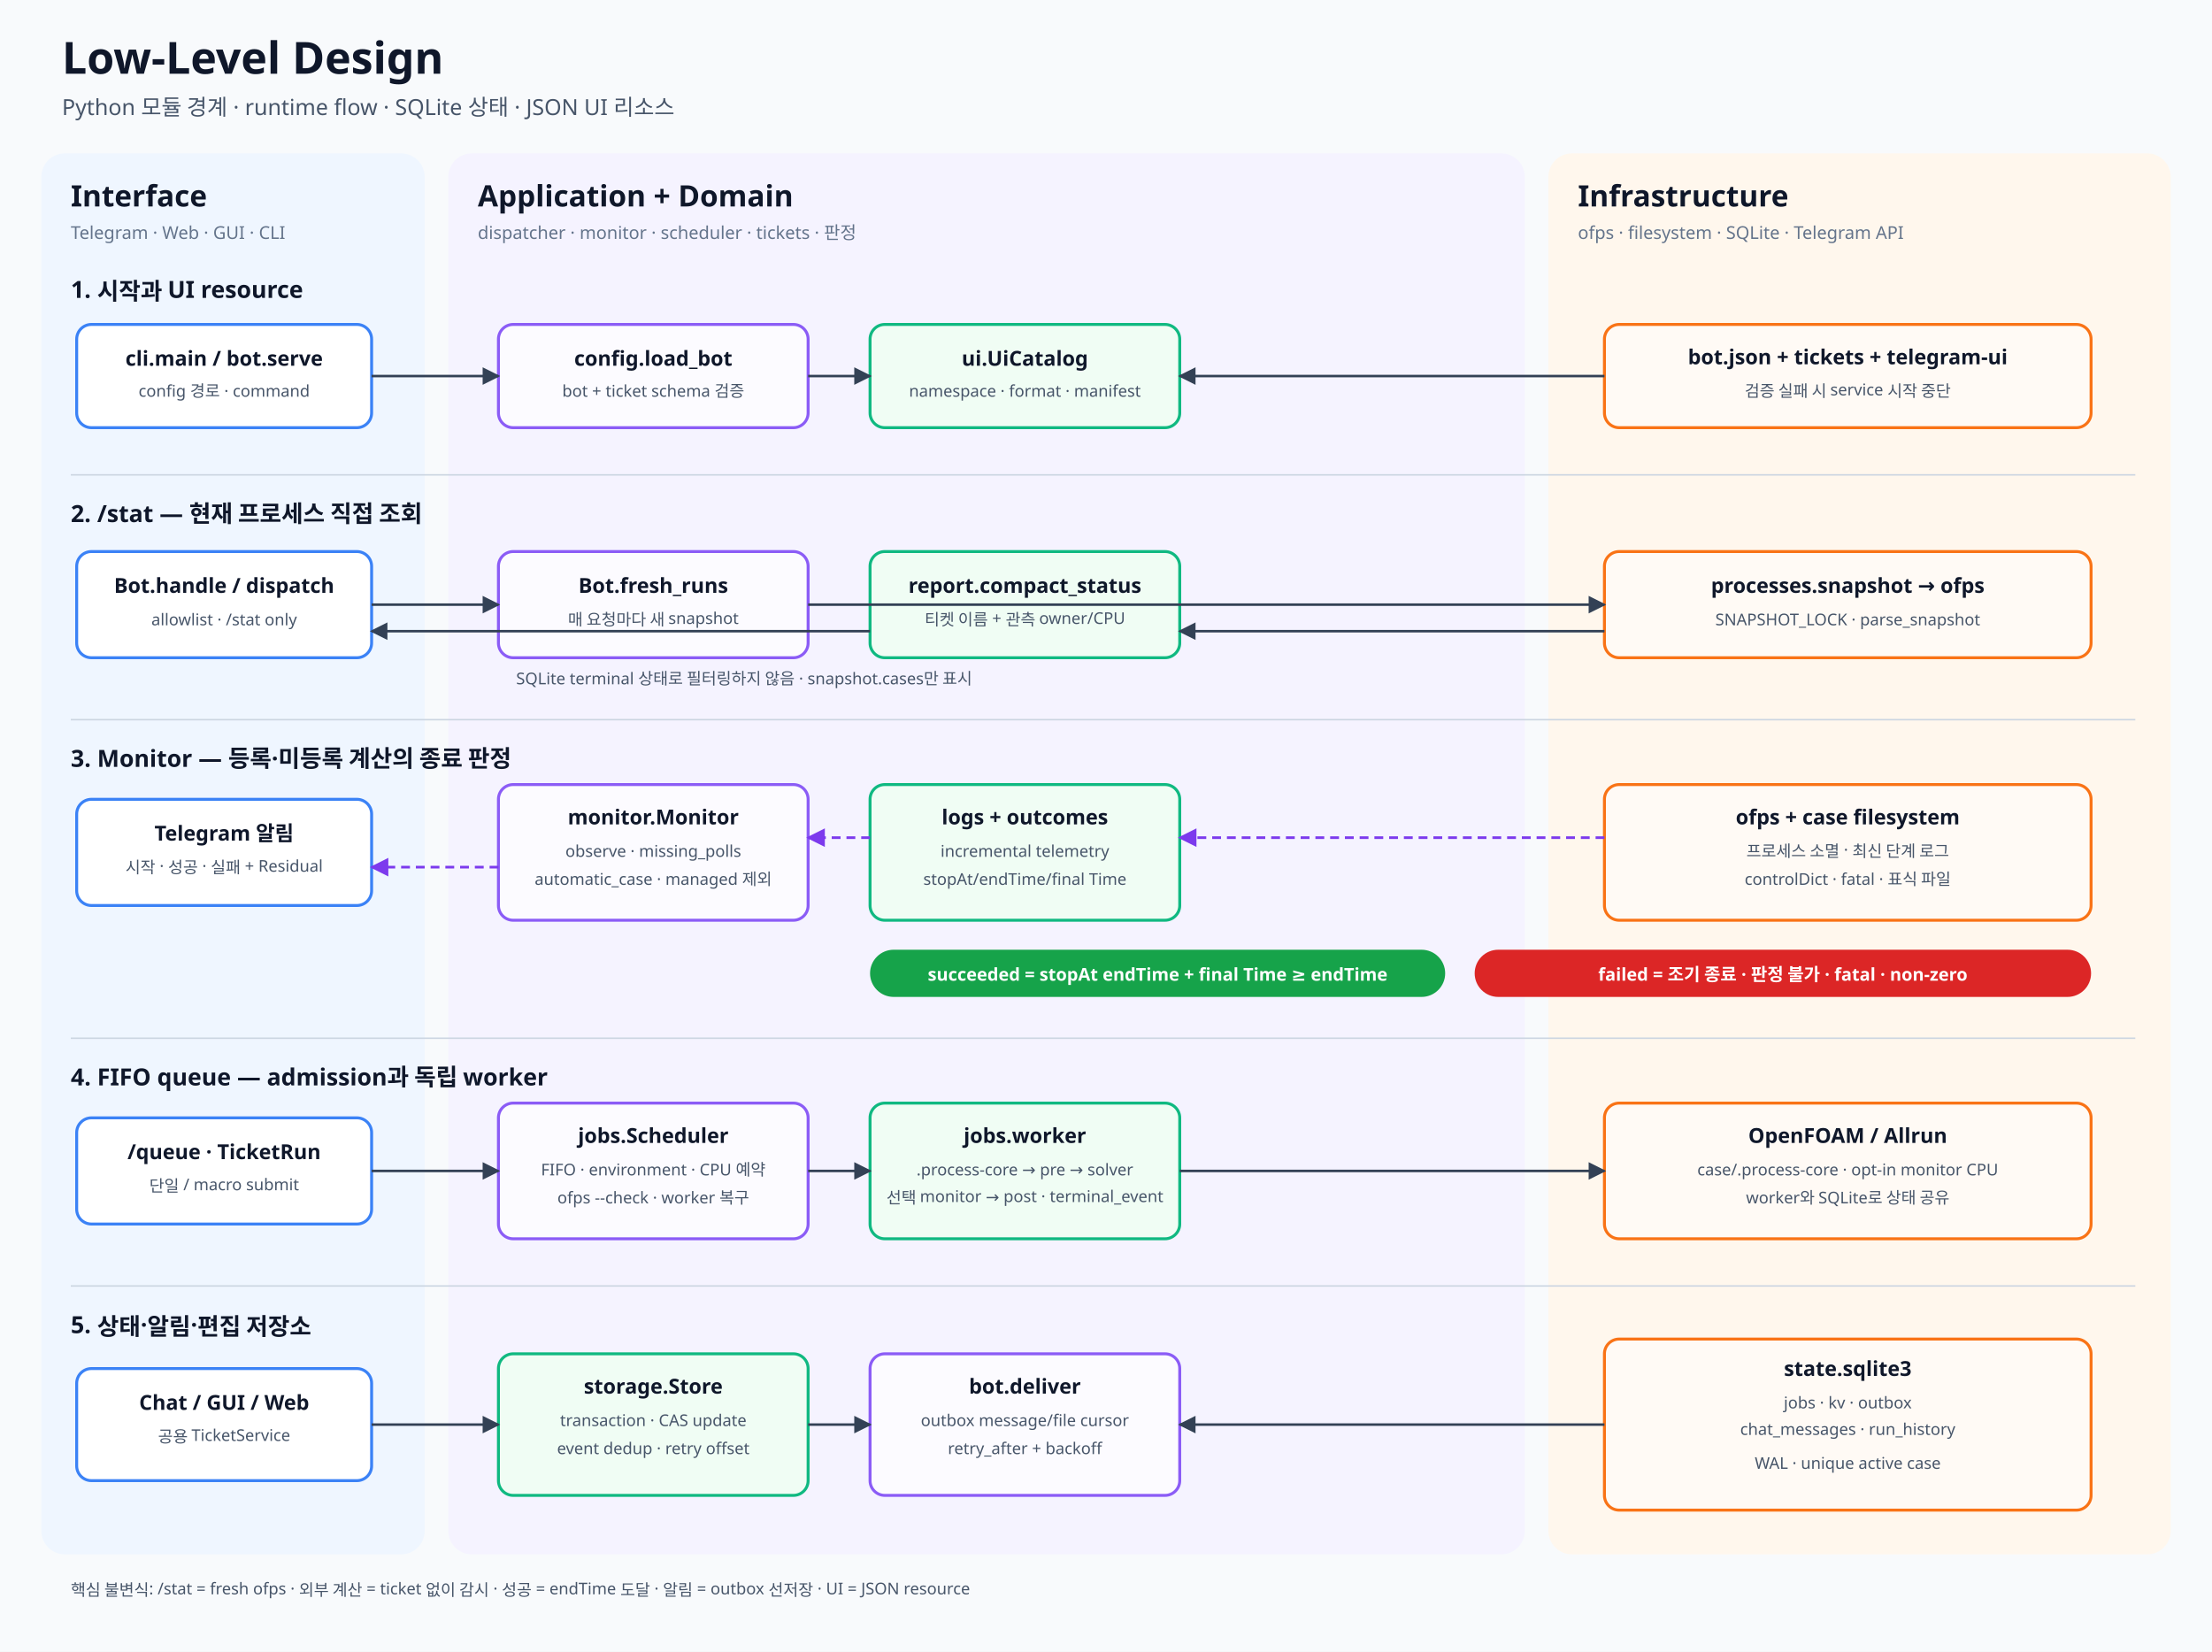
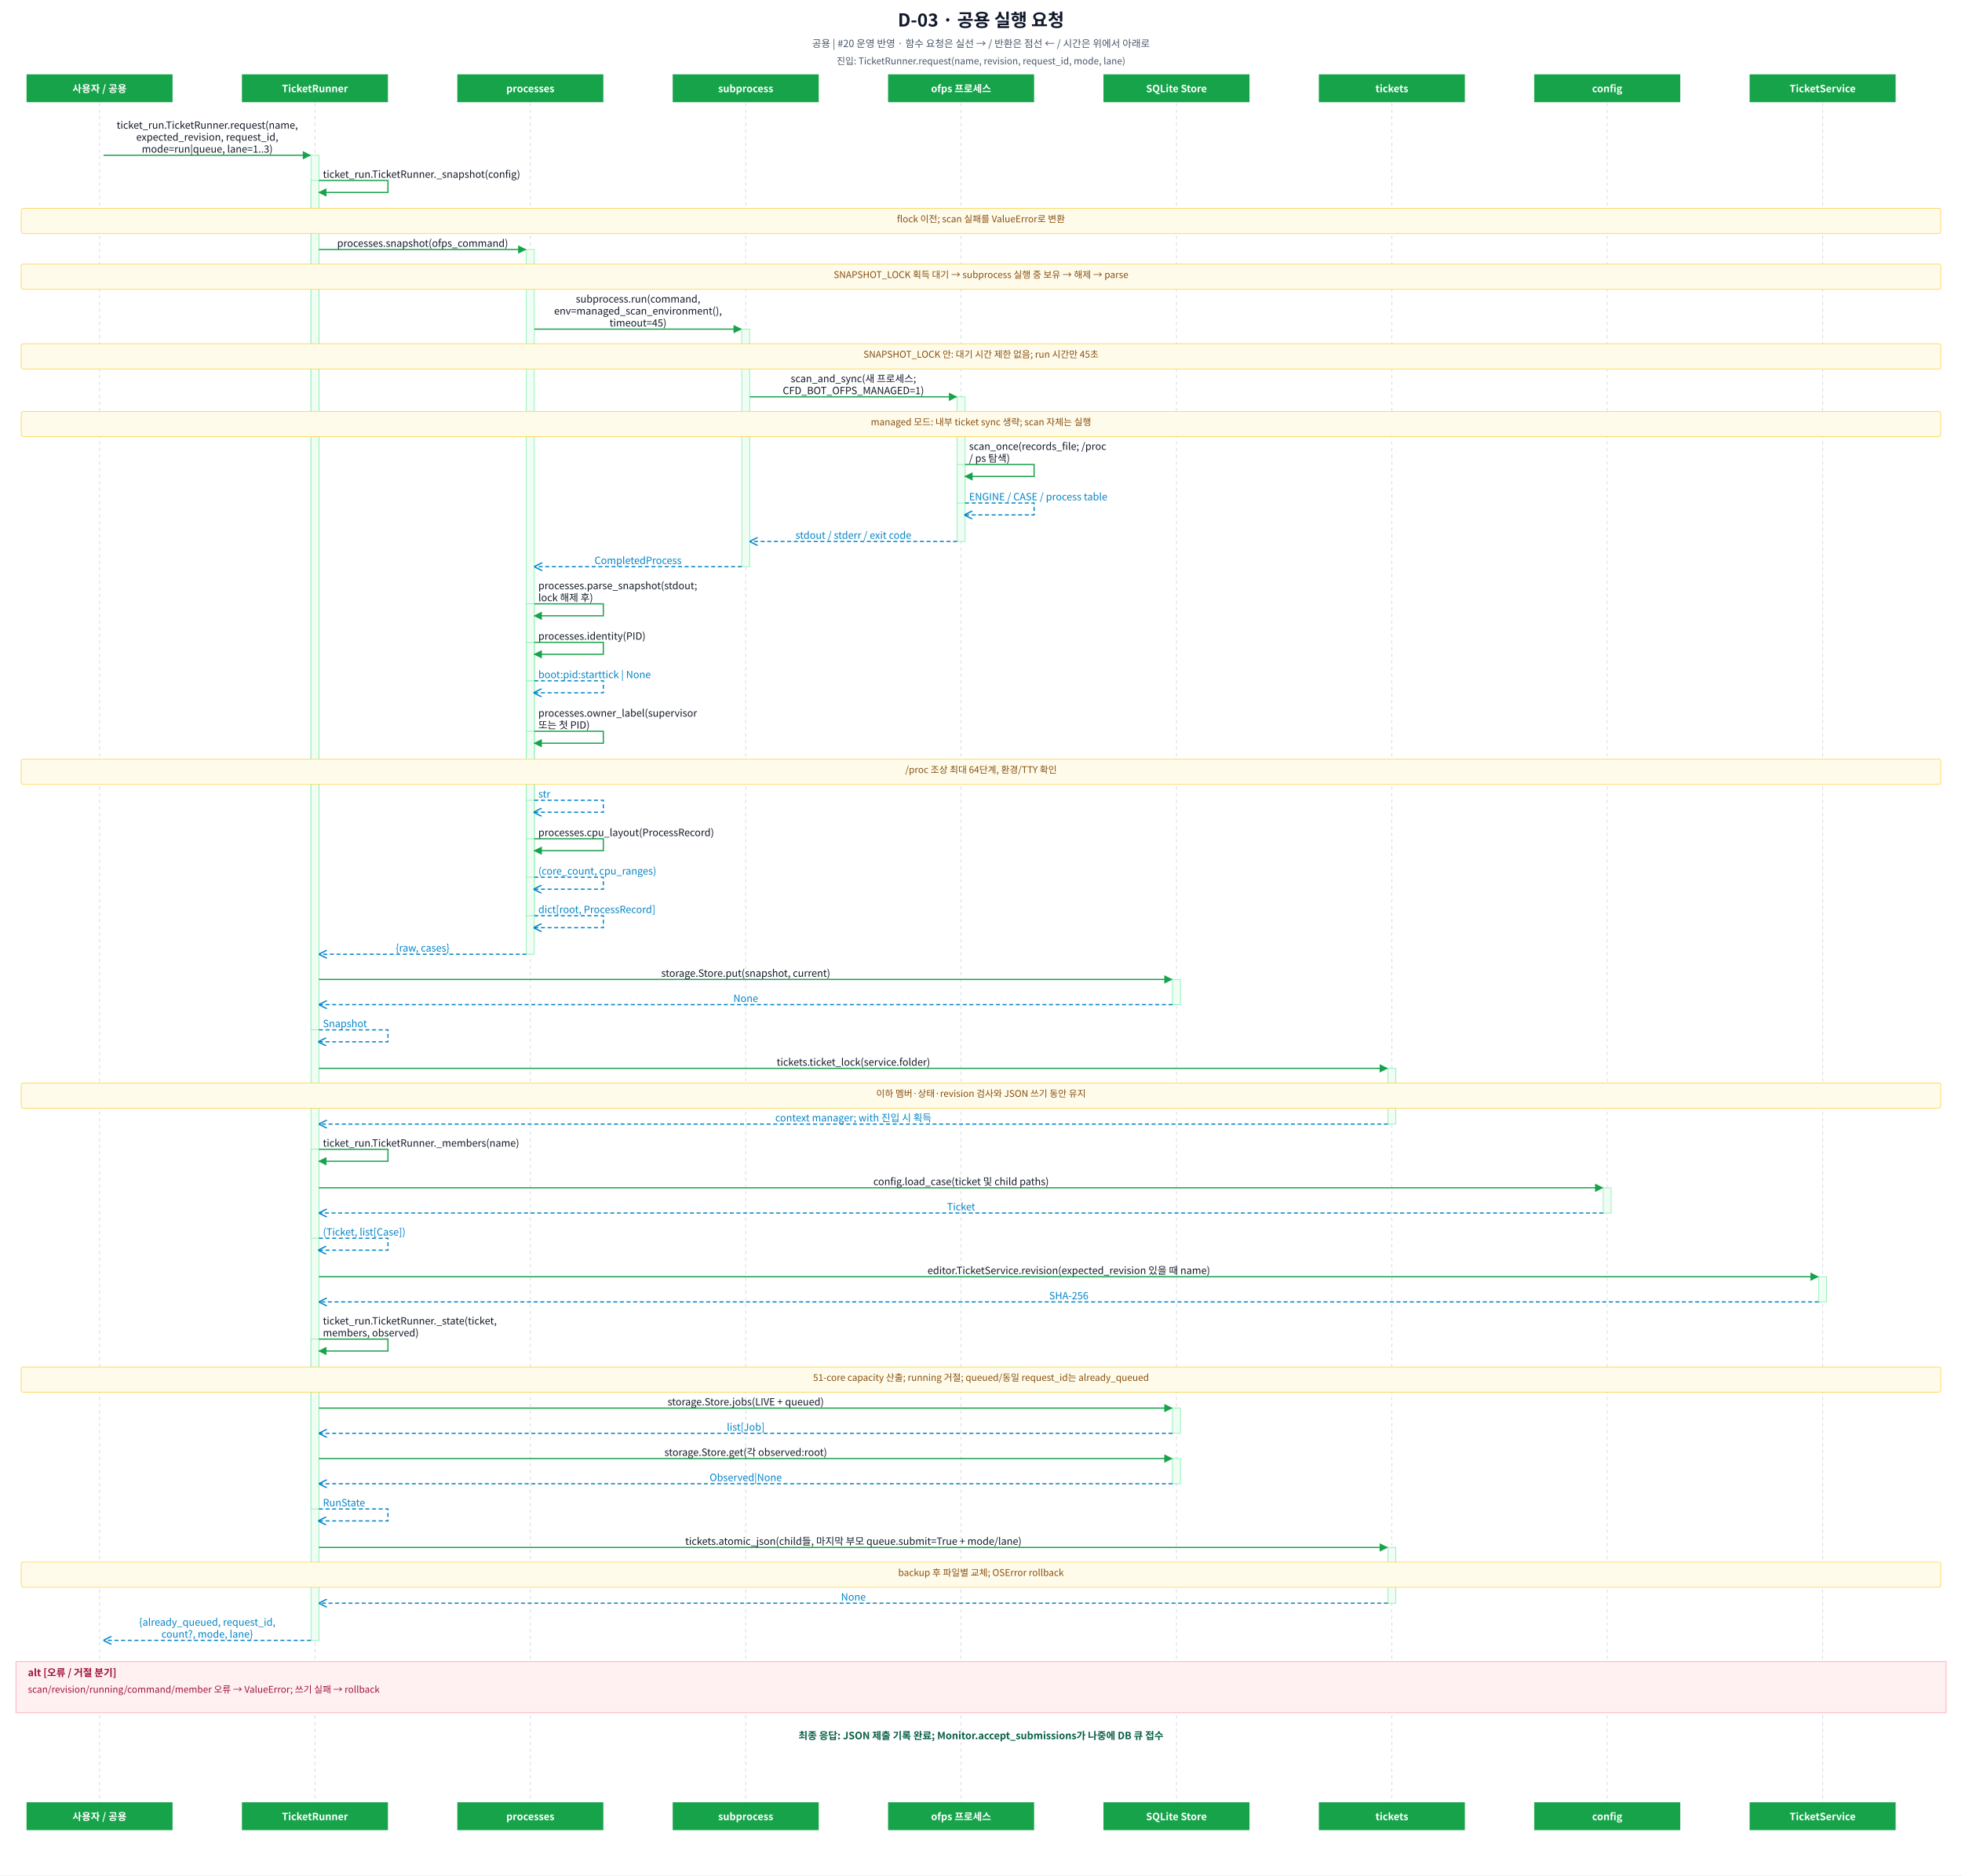
- <svg xmlns="http://www.w3.org/2000/svg" width="1500" height="1120" viewBox="0 0 1500 1120" role="img" aria-labelledby="title desc">
+ <svg xmlns="http://www.w3.org/2000/svg" width="2956" height="2826" viewBox="0 0 2956 2826" role="img" aria-label="공용 실행 요청">
  <defs>
-     <marker id="arrow" viewBox="0 0 10 10" refX="9" refY="5" markerWidth="7" markerHeight="7" orient="auto-start-reverse">
-       <path d="M0 0L10 5L0 10Z" fill="#334155" />
+     <marker id="req" viewBox="0 0 10 10" refX="9" refY="5" markerWidth="7" markerHeight="7" orient="auto-start-reverse">
+       <path d="M0 0 L10 5 L0 10 z" fill="#16a34a" />
    </marker>
-     <marker id="purple" viewBox="0 0 10 10" refX="9" refY="5" markerWidth="7" markerHeight="7" orient="auto-start-reverse">
-       <path d="M0 0L10 5L0 10Z" fill="#7c3aed" />
+     <marker id="ret" viewBox="0 0 10 10" refX="9" refY="5" markerWidth="7" markerHeight="7" orient="auto-start-reverse">
+       <path d="M0 0 L10 5 L0 10" fill="none" stroke="#0284c7" stroke-width="1.5" />
    </marker>
-     <filter id="shadow" x="-10%" y="-20%" width="120%" height="150%">
-       <feDropShadow dx="0" dy="2" stdDeviation="3" flood-color="#0f172a" flood-opacity="0.1" />
-     </filter>
-     <style>
-       text { font-family: "Noto Sans KR", "Apple SD Gothic Neo", "Malgun Gothic", sans-serif; fill: #0f172a; }
-       .title { font-size: 30px; font-weight: 700; }
-       .subtitle { font-size: 15px; fill: #475569; }
-       .lane-title { font-size: 20px; font-weight: 700; }
-       .lane-sub { font-size: 12px; fill: #64748b; }
-       .flow-title { font-size: 16px; font-weight: 700; }
-       .card-title { font-size: 14px; font-weight: 700; text-anchor: middle; }
-       .card-sub { font-size: 11px; fill: #475569; text-anchor: middle; }
-       .small { font-size: 11px; fill: #475569; }
-       .badge { font-size: 12px; font-weight: 700; fill: white; text-anchor: middle; }
-       .card { stroke-width: 2; rx: 10; }
-       .interface { fill: #ffffff; stroke: #3b82f6; }
-       .app { fill: #fcfbff; stroke: #8b5cf6; }
-       .domain { fill: #f0fdf4; stroke: #10b981; }
-       .infra { fill: #fffaf5; stroke: #f97316; }
-       .store { fill: #ffffff; stroke: #64748b; }
-       .arrow { fill: none; stroke: #334155; stroke-width: 1.7; marker-end: url(#arrow); }
-       .flow { fill: none; stroke: #7c3aed; stroke-width: 1.8; stroke-dasharray: 6 4; marker-end: url(#purple); }
-       .rule { stroke: #cbd5e1; stroke-width: 1; }
-     </style>
  </defs>
-   <rect width="1500" height="1120" fill="#f8fafc" />
-   <text class="title" x="42" y="50">Low-Level Design</text>
-   <text class="subtitle" x="42" y="78">Python 모듈 경계 · runtime flow · SQLite 상태 · JSON UI 리소스</text>
-   <rect x="28" y="104" width="260" height="950" rx="16" fill="#eff6ff" />
-   <rect x="304" y="104" width="730" height="950" rx="16" fill="#f5f3ff" />
-   <rect x="1050" y="104" width="422" height="950" rx="16" fill="#fff7ed" />
-   <text class="lane-title" x="48" y="140">Interface</text>
-   <text class="lane-sub" x="48" y="162">Telegram · Web · GUI · CLI</text>
-   <text class="lane-title" x="324" y="140">Application + Domain</text>
-   <text class="lane-sub" x="324" y="162">dispatcher · monitor · scheduler · tickets · 판정</text>
-   <text class="lane-title" x="1070" y="140">Infrastructure</text>
-   <text class="lane-sub" x="1070" y="162">ofps · filesystem · SQLite · Telegram API</text>
-   <text class="flow-title" x="48" y="202">1. 시작과 UI resource</text>
-   <g transform="translate(52 220)">
-     <rect rx="10" class="card interface" width="200" height="70" />
-     <text class="card-title" x="100" y="28">cli.main / bot.serve</text>
-     <text class="card-sub" x="100" y="49">config 경로 · command</text>
+   <rect width="100%" height="100%" fill="white" />
+   <g font-family="Noto Sans CJK KR, sans-serif">
+     <text x="1478.0" y="40" text-anchor="middle" font-size="27" fill="#0f172a" font-weight="700">D-03 · 공용 실행 요청</text>
+     <text x="1478.0" y="71" text-anchor="middle" font-size="15" fill="#475569">공용 | #20 운영 반영 · 함수 요청은 실선 → / 반환은 점선 ← / 시간은 위에서 아래로</text>
+     <text x="1478.0" y="97" text-anchor="middle" font-size="14" fill="#475569">진입: TicketRunner.request(name, revision, request_id, mode, lane)</text>
+     <path d="M150.0,155 V2716" stroke="#cbd5e1" stroke-dasharray="5 5" />
+     <rect x="40.0" y="112" width="220" height="42" fill="#16a34a" />
+     <text x="150.0" y="139" text-anchor="middle" font-size="15" fill="white" font-weight="700">사용자 / 공용</text>
+     <rect x="40.0" y="2716" width="220" height="42" fill="#16a34a" />
+     <text x="150.0" y="2743" text-anchor="middle" font-size="15" fill="white" font-weight="700">사용자 / 공용</text>
+     <path d="M474.5,155 V2716" stroke="#cbd5e1" stroke-dasharray="5 5" />
+     <rect x="364.5" y="112" width="220" height="42" fill="#16a34a" />
+     <text x="474.5" y="139" text-anchor="middle" font-size="15" fill="white" font-weight="700">TicketRunner</text>
+     <rect x="364.5" y="2716" width="220" height="42" fill="#16a34a" />
+     <text x="474.5" y="2743" text-anchor="middle" font-size="15" fill="white" font-weight="700">TicketRunner</text>
+     <path d="M799.0,155 V2716" stroke="#cbd5e1" stroke-dasharray="5 5" />
+     <rect x="689.0" y="112" width="220" height="42" fill="#16a34a" />
+     <text x="799.0" y="139" text-anchor="middle" font-size="15" fill="white" font-weight="700">processes</text>
+     <rect x="689.0" y="2716" width="220" height="42" fill="#16a34a" />
+     <text x="799.0" y="2743" text-anchor="middle" font-size="15" fill="white" font-weight="700">processes</text>
+     <path d="M1123.5,155 V2716" stroke="#cbd5e1" stroke-dasharray="5 5" />
+     <rect x="1013.5" y="112" width="220" height="42" fill="#16a34a" />
+     <text x="1123.5" y="139" text-anchor="middle" font-size="15" fill="white" font-weight="700">subprocess</text>
+     <rect x="1013.5" y="2716" width="220" height="42" fill="#16a34a" />
+     <text x="1123.5" y="2743" text-anchor="middle" font-size="15" fill="white" font-weight="700">subprocess</text>
+     <path d="M1448.0,155 V2716" stroke="#cbd5e1" stroke-dasharray="5 5" />
+     <rect x="1338.0" y="112" width="220" height="42" fill="#16a34a" />
+     <text x="1448.0" y="139" text-anchor="middle" font-size="15" fill="white" font-weight="700">ofps 프로세스</text>
+     <rect x="1338.0" y="2716" width="220" height="42" fill="#16a34a" />
+     <text x="1448.0" y="2743" text-anchor="middle" font-size="15" fill="white" font-weight="700">ofps 프로세스</text>
+     <path d="M1772.5,155 V2716" stroke="#cbd5e1" stroke-dasharray="5 5" />
+     <rect x="1662.5" y="112" width="220" height="42" fill="#16a34a" />
+     <text x="1772.5" y="139" text-anchor="middle" font-size="15" fill="white" font-weight="700">SQLite Store</text>
+     <rect x="1662.5" y="2716" width="220" height="42" fill="#16a34a" />
+     <text x="1772.5" y="2743" text-anchor="middle" font-size="15" fill="white" font-weight="700">SQLite Store</text>
+     <path d="M2097.0,155 V2716" stroke="#cbd5e1" stroke-dasharray="5 5" />
+     <rect x="1987.0" y="112" width="220" height="42" fill="#16a34a" />
+     <text x="2097.0" y="139" text-anchor="middle" font-size="15" fill="white" font-weight="700">tickets</text>
+     <rect x="1987.0" y="2716" width="220" height="42" fill="#16a34a" />
+     <text x="2097.0" y="2743" text-anchor="middle" font-size="15" fill="white" font-weight="700">tickets</text>
+     <path d="M2421.5,155 V2716" stroke="#cbd5e1" stroke-dasharray="5 5" />
+     <rect x="2311.5" y="112" width="220" height="42" fill="#16a34a" />
+     <text x="2421.5" y="139" text-anchor="middle" font-size="15" fill="white" font-weight="700">config</text>
+     <rect x="2311.5" y="2716" width="220" height="42" fill="#16a34a" />
+     <text x="2421.5" y="2743" text-anchor="middle" font-size="15" fill="white" font-weight="700">config</text>
+     <path d="M2746.0,155 V2716" stroke="#cbd5e1" stroke-dasharray="5 5" />
+     <rect x="2636.0" y="112" width="220" height="42" fill="#16a34a" />
+     <text x="2746.0" y="139" text-anchor="middle" font-size="15" fill="white" font-weight="700">TicketService</text>
+     <rect x="2636.0" y="2716" width="220" height="42" fill="#16a34a" />
+     <text x="2746.0" y="2743" text-anchor="middle" font-size="15" fill="white" font-weight="700">TicketService</text>
+     <rect x="468.5" y="234" width="12" height="2238" fill="#f0fdf4" stroke="#86efac" />
+     <rect x="468.5" y="272" width="12" height="1280" fill="#f0fdf4" stroke="#86efac" />
+     <rect x="793.0" y="376" width="12" height="1062" fill="#f0fdf4" stroke="#86efac" />
+     <rect x="793.0" y="910" width="12" height="470" fill="#f0fdf4" stroke="#86efac" />
+     <rect x="1117.5" y="496" width="12" height="358" fill="#f0fdf4" stroke="#86efac" />
+     <rect x="468.5" y="2018" width="12" height="256" fill="#f0fdf4" stroke="#86efac" />
+     <rect x="1442.0" y="598" width="12" height="218" fill="#f0fdf4" stroke="#86efac" />
+     <rect x="468.5" y="1732" width="12" height="134" fill="#f0fdf4" stroke="#86efac" />
+     <rect x="793.0" y="1102" width="12" height="104" fill="#f0fdf4" stroke="#86efac" />
+     <rect x="2091.0" y="1610" width="12" height="84" fill="#f0fdf4" stroke="#86efac" />
+     <rect x="2091.0" y="2332" width="12" height="84" fill="#f0fdf4" stroke="#86efac" />
+     <rect x="1442.0" y="700" width="12" height="58" fill="#f0fdf4" stroke="#86efac" />
+     <rect x="793.0" y="968" width="12" height="58" fill="#f0fdf4" stroke="#86efac" />
+     <rect x="793.0" y="1264" width="12" height="58" fill="#f0fdf4" stroke="#86efac" />
+     <rect x="1766.5" y="1476" width="12" height="38" fill="#f0fdf4" stroke="#86efac" />
+     <rect x="2415.5" y="1790" width="12" height="38" fill="#f0fdf4" stroke="#86efac" />
+     <rect x="2740.0" y="1924" width="12" height="38" fill="#f0fdf4" stroke="#86efac" />
+     <rect x="1766.5" y="2122" width="12" height="38" fill="#f0fdf4" stroke="#86efac" />
+     <rect x="1766.5" y="2198" width="12" height="38" fill="#f0fdf4" stroke="#86efac" />
+     <path d="M156.0,234 H467.5" fill="none" stroke="#16a34a" stroke-width="1.8" marker-end="url(#req)" />
+     <text x="312.25" y="194" text-anchor="middle" font-size="15" fill="#111827">ticket_run.TicketRunner.request(name,</text>
+     <text x="312.25" y="212" text-anchor="middle" font-size="15" fill="#111827">expected_revision, request_id,</text>
+     <text x="312.25" y="230" text-anchor="middle" font-size="15" fill="#111827">mode=run|queue, lane=1..3)</text>
+     <path d="M480.5,272 H584.5 V290 H480.5" fill="none" stroke="#16a34a" stroke-width="1.8" marker-end="url(#req)" />
+     <text x="486.5" y="268" text-anchor="start" font-size="15" fill="#111827">ticket_run.TicketRunner._snapshot(config)</text>
+     <rect x="32" y="314" width="2892" height="38" rx="3" fill="#fffbeb" stroke="#fcd34d" />
+     <text x="1478.0" y="335" text-anchor="middle" font-size="14" fill="#854d0e">flock 이전; scan 실패를 ValueError로 변환</text>
+     <path d="M480.5,376 H792.0" fill="none" stroke="#16a34a" stroke-width="1.8" marker-end="url(#req)" />
+     <a href="diagrams/D-04.svg" target="_blank">
+       <text x="636.75" y="372" text-anchor="middle" font-size="15" fill="#111827">processes.snapshot(ofps_command)</text>
+     </a>
+     <rect x="32" y="398" width="2892" height="38" rx="3" fill="#fffbeb" stroke="#fcd34d" />
+     <text x="1478.0" y="419" text-anchor="middle" font-size="14" fill="#854d0e">SNAPSHOT_LOCK 획득 대기 → subprocess 실행 중 보유 → 해제 → parse</text>
+     <path d="M805.0,496 H1116.5" fill="none" stroke="#16a34a" stroke-width="1.8" marker-end="url(#req)" />
+     <text x="961.25" y="456" text-anchor="middle" font-size="15" fill="#111827">subprocess.run(command,</text>
+     <text x="961.25" y="474" text-anchor="middle" font-size="15" fill="#111827">env=managed_scan_environment(),</text>
+     <text x="961.25" y="492" text-anchor="middle" font-size="15" fill="#111827">timeout=45)</text>
+     <rect x="32" y="518" width="2892" height="38" rx="3" fill="#fffbeb" stroke="#fcd34d" />
+     <text x="1478.0" y="539" text-anchor="middle" font-size="14" fill="#854d0e">SNAPSHOT_LOCK 안: 대기 시간 제한 없음; run 시간만 45초</text>
+     <path d="M1129.5,598 H1441.0" fill="none" stroke="#16a34a" stroke-width="1.8" marker-end="url(#req)" />
+     <text x="1285.75" y="576" text-anchor="middle" font-size="15" fill="#111827">scan_and_sync(새 프로세스;</text>
+     <text x="1285.75" y="594" text-anchor="middle" font-size="15" fill="#111827">CFD_BOT_OFPS_MANAGED=1)</text>
+     <rect x="32" y="620" width="2892" height="38" rx="3" fill="#fffbeb" stroke="#fcd34d" />
+     <text x="1478.0" y="641" text-anchor="middle" font-size="14" fill="#854d0e">managed 모드: 내부 ticket sync 생략; scan 자체는 실행</text>
+     <path d="M1454.0,700 H1558.0 V718 H1454.0" fill="none" stroke="#16a34a" stroke-width="1.8" marker-end="url(#req)" />
+     <text x="1460.0" y="678" text-anchor="start" font-size="15" fill="#111827">scan_once(records_file; /proc</text>
+     <text x="1460.0" y="696" text-anchor="start" font-size="15" fill="#111827">/ ps 탐색)</text>
+     <path d="M1454.0,758 H1558.0 V776 H1454.0" fill="none" stroke="#0284c7" stroke-width="1.8" stroke-dasharray="6 4" marker-end="url(#ret)" />
+     <text x="1460.0" y="754" text-anchor="start" font-size="15" fill="#0284c7">ENGINE / CASE / process table</text>
+     <path d="M1442.0,816 H1130.5" fill="none" stroke="#0284c7" stroke-width="1.8" stroke-dasharray="6 4" marker-end="url(#ret)" />
+     <text x="1285.75" y="812" text-anchor="middle" font-size="15" fill="#0284c7">stdout / stderr / exit code</text>
+     <path d="M1117.5,854 H806.0" fill="none" stroke="#0284c7" stroke-width="1.8" stroke-dasharray="6 4" marker-end="url(#ret)" />
+     <text x="961.25" y="850" text-anchor="middle" font-size="15" fill="#0284c7">CompletedProcess</text>
+     <path d="M805.0,910 H909.0 V928 H805.0" fill="none" stroke="#16a34a" stroke-width="1.8" marker-end="url(#req)" />
+     <text x="811.0" y="888" text-anchor="start" font-size="15" fill="#111827">processes.parse_snapshot(stdout;</text>
+     <text x="811.0" y="906" text-anchor="start" font-size="15" fill="#111827">lock 해제 후)</text>
+     <path d="M805.0,968 H909.0 V986 H805.0" fill="none" stroke="#16a34a" stroke-width="1.8" marker-end="url(#req)" />
+     <text x="811.0" y="964" text-anchor="start" font-size="15" fill="#111827">processes.identity(PID)</text>
+     <path d="M805.0,1026 H909.0 V1044 H805.0" fill="none" stroke="#0284c7" stroke-width="1.8" stroke-dasharray="6 4" marker-end="url(#ret)" />
+     <text x="811.0" y="1022" text-anchor="start" font-size="15" fill="#0284c7">boot:pid:starttick | None</text>
+     <path d="M805.0,1102 H909.0 V1120 H805.0" fill="none" stroke="#16a34a" stroke-width="1.8" marker-end="url(#req)" />
+     <text x="811.0" y="1080" text-anchor="start" font-size="15" fill="#111827">processes.owner_label(supervisor</text>
+     <text x="811.0" y="1098" text-anchor="start" font-size="15" fill="#111827">또는 첫 PID)</text>
+     <rect x="32" y="1144" width="2892" height="38" rx="3" fill="#fffbeb" stroke="#fcd34d" />
+     <text x="1478.0" y="1165" text-anchor="middle" font-size="14" fill="#854d0e">/proc 조상 최대 64단계, 환경/TTY 확인</text>
+     <path d="M805.0,1206 H909.0 V1224 H805.0" fill="none" stroke="#0284c7" stroke-width="1.8" stroke-dasharray="6 4" marker-end="url(#ret)" />
+     <text x="811.0" y="1202" text-anchor="start" font-size="15" fill="#0284c7">str</text>
+     <path d="M805.0,1264 H909.0 V1282 H805.0" fill="none" stroke="#16a34a" stroke-width="1.8" marker-end="url(#req)" />
+     <text x="811.0" y="1260" text-anchor="start" font-size="15" fill="#111827">processes.cpu_layout(ProcessRecord)</text>
+     <path d="M805.0,1322 H909.0 V1340 H805.0" fill="none" stroke="#0284c7" stroke-width="1.8" stroke-dasharray="6 4" marker-end="url(#ret)" />
+     <text x="811.0" y="1318" text-anchor="start" font-size="15" fill="#0284c7">(core_count, cpu_ranges)</text>
+     <path d="M805.0,1380 H909.0 V1398 H805.0" fill="none" stroke="#0284c7" stroke-width="1.8" stroke-dasharray="6 4" marker-end="url(#ret)" />
+     <text x="811.0" y="1376" text-anchor="start" font-size="15" fill="#0284c7">dict[root, ProcessRecord]</text>
+     <path d="M793.0,1438 H481.5" fill="none" stroke="#0284c7" stroke-width="1.8" stroke-dasharray="6 4" marker-end="url(#ret)" />
+     <text x="636.75" y="1434" text-anchor="middle" font-size="15" fill="#0284c7">{raw, cases}</text>
+     <path d="M480.5,1476 H1765.5" fill="none" stroke="#16a34a" stroke-width="1.8" marker-end="url(#req)" />
+     <text x="1123.5" y="1472" text-anchor="middle" font-size="15" fill="#111827">storage.Store.put(snapshot, current)</text>
+     <path d="M1766.5,1514 H481.5" fill="none" stroke="#0284c7" stroke-width="1.8" stroke-dasharray="6 4" marker-end="url(#ret)" />
+     <text x="1123.5" y="1510" text-anchor="middle" font-size="15" fill="#0284c7">None</text>
+     <path d="M480.5,1552 H584.5 V1570 H480.5" fill="none" stroke="#0284c7" stroke-width="1.8" stroke-dasharray="6 4" marker-end="url(#ret)" />
+     <text x="486.5" y="1548" text-anchor="start" font-size="15" fill="#0284c7">Snapshot</text>
+     <path d="M480.5,1610 H2090.0" fill="none" stroke="#16a34a" stroke-width="1.8" marker-end="url(#req)" />
+     <text x="1285.75" y="1606" text-anchor="middle" font-size="15" fill="#111827">tickets.ticket_lock(service.folder)</text>
+     <rect x="32" y="1632" width="2892" height="38" rx="3" fill="#fffbeb" stroke="#fcd34d" />
+     <text x="1478.0" y="1653" text-anchor="middle" font-size="14" fill="#854d0e">이하 멤버·상태·revision 검사와 JSON 쓰기 동안 유지</text>
+     <path d="M2091.0,1694 H481.5" fill="none" stroke="#0284c7" stroke-width="1.8" stroke-dasharray="6 4" marker-end="url(#ret)" />
+     <text x="1285.75" y="1690" text-anchor="middle" font-size="15" fill="#0284c7">context manager; with 진입 시 획득</text>
+     <path d="M480.5,1732 H584.5 V1750 H480.5" fill="none" stroke="#16a34a" stroke-width="1.8" marker-end="url(#req)" />
+     <text x="486.5" y="1728" text-anchor="start" font-size="15" fill="#111827">ticket_run.TicketRunner._members(name)</text>
+     <path d="M480.5,1790 H2414.5" fill="none" stroke="#16a34a" stroke-width="1.8" marker-end="url(#req)" />
+     <text x="1448.0" y="1786" text-anchor="middle" font-size="15" fill="#111827">config.load_case(ticket 및 child paths)</text>
+     <path d="M2415.5,1828 H481.5" fill="none" stroke="#0284c7" stroke-width="1.8" stroke-dasharray="6 4" marker-end="url(#ret)" />
+     <text x="1448.0" y="1824" text-anchor="middle" font-size="15" fill="#0284c7">Ticket</text>
+     <path d="M480.5,1866 H584.5 V1884 H480.5" fill="none" stroke="#0284c7" stroke-width="1.8" stroke-dasharray="6 4" marker-end="url(#ret)" />
+     <text x="486.5" y="1862" text-anchor="start" font-size="15" fill="#0284c7">(Ticket, list[Case])</text>
+     <path d="M480.5,1924 H2739.0" fill="none" stroke="#16a34a" stroke-width="1.8" marker-end="url(#req)" />
+     <text x="1610.25" y="1920" text-anchor="middle" font-size="15" fill="#111827">editor.TicketService.revision(expected_revision 있을 때 name)</text>
+     <path d="M2740.0,1962 H481.5" fill="none" stroke="#0284c7" stroke-width="1.8" stroke-dasharray="6 4" marker-end="url(#ret)" />
+     <text x="1610.25" y="1958" text-anchor="middle" font-size="15" fill="#0284c7">SHA-256</text>
+     <path d="M480.5,2018 H584.5 V2036 H480.5" fill="none" stroke="#16a34a" stroke-width="1.8" marker-end="url(#req)" />
+     <text x="486.5" y="1996" text-anchor="start" font-size="15" fill="#111827">ticket_run.TicketRunner._state(ticket,</text>
+     <text x="486.5" y="2014" text-anchor="start" font-size="15" fill="#111827">members, observed)</text>
+     <rect x="32" y="2060" width="2892" height="38" rx="3" fill="#fffbeb" stroke="#fcd34d" />
+     <text x="1478.0" y="2081" text-anchor="middle" font-size="14" fill="#854d0e">51-core capacity 산출; running 거절; queued/동일 request_id는 already_queued</text>
+     <path d="M480.5,2122 H1765.5" fill="none" stroke="#16a34a" stroke-width="1.8" marker-end="url(#req)" />
+     <text x="1123.5" y="2118" text-anchor="middle" font-size="15" fill="#111827">storage.Store.jobs(LIVE + queued)</text>
+     <path d="M1766.5,2160 H481.5" fill="none" stroke="#0284c7" stroke-width="1.8" stroke-dasharray="6 4" marker-end="url(#ret)" />
+     <text x="1123.5" y="2156" text-anchor="middle" font-size="15" fill="#0284c7">list[Job]</text>
+     <path d="M480.5,2198 H1765.5" fill="none" stroke="#16a34a" stroke-width="1.8" marker-end="url(#req)" />
+     <text x="1123.5" y="2194" text-anchor="middle" font-size="15" fill="#111827">storage.Store.get(각 observed:root)</text>
+     <path d="M1766.5,2236 H481.5" fill="none" stroke="#0284c7" stroke-width="1.8" stroke-dasharray="6 4" marker-end="url(#ret)" />
+     <text x="1123.5" y="2232" text-anchor="middle" font-size="15" fill="#0284c7">Observed|None</text>
+     <path d="M480.5,2274 H584.5 V2292 H480.5" fill="none" stroke="#0284c7" stroke-width="1.8" stroke-dasharray="6 4" marker-end="url(#ret)" />
+     <text x="486.5" y="2270" text-anchor="start" font-size="15" fill="#0284c7">RunState</text>
+     <path d="M480.5,2332 H2090.0" fill="none" stroke="#16a34a" stroke-width="1.8" marker-end="url(#req)" />
+     <text x="1285.75" y="2328" text-anchor="middle" font-size="15" fill="#111827">tickets.atomic_json(child들, 마지막 부모 queue.submit=True + mode/lane)</text>
+     <rect x="32" y="2354" width="2892" height="38" rx="3" fill="#fffbeb" stroke="#fcd34d" />
+     <text x="1478.0" y="2375" text-anchor="middle" font-size="14" fill="#854d0e">backup 후 파일별 교체; OSError rollback</text>
+     <path d="M2091.0,2416 H481.5" fill="none" stroke="#0284c7" stroke-width="1.8" stroke-dasharray="6 4" marker-end="url(#ret)" />
+     <text x="1285.75" y="2412" text-anchor="middle" font-size="15" fill="#0284c7">None</text>
+     <path d="M468.5,2472 H157.0" fill="none" stroke="#0284c7" stroke-width="1.8" stroke-dasharray="6 4" marker-end="url(#ret)" />
+     <text x="312.25" y="2450" text-anchor="middle" font-size="15" fill="#0284c7">{already_queued, request_id,</text>
+     <text x="312.25" y="2468" text-anchor="middle" font-size="15" fill="#0284c7">count?, mode, lane}</text>
+     <rect x="24" y="2504" width="2908" height="77" fill="#fff1f2" stroke="#fda4af" />
+     <text x="42" y="2526" text-anchor="start" font-size="15" fill="#9f1239" font-weight="700">alt [오류 / 거절 분기]</text>
+     <text x="42" y="2551" text-anchor="start" font-size="14" fill="#9f1239">scan/revision/running/command/member 오류 → ValueError; 쓰기 실패 → rollback</text>
+     <text x="1478.0" y="2621" text-anchor="middle" font-size="15" fill="#065f46" font-weight="700">최종 응답: JSON 제출 기록 완료; Monitor.accept_submissions가 나중에 DB 큐 접수</text>
  </g>
-   <g transform="translate(338 220)">
-     <rect rx="10" class="card app" width="210" height="70" />
-     <text class="card-title" x="105" y="28">config.load_bot</text>
-     <text class="card-sub" x="105" y="49">bot + ticket schema 검증</text>
-   </g>
-   <g transform="translate(590 220)">
-     <rect rx="10" class="card domain" width="210" height="70" />
-     <text class="card-title" x="105" y="28">ui.UiCatalog</text>
-     <text class="card-sub" x="105" y="49">namespace · format · manifest</text>
-   </g>
-   <g transform="translate(1088 220)">
-     <rect rx="10" class="card infra" width="330" height="70" />
-     <text class="card-title" x="165" y="27">bot.json + tickets + telegram-ui</text>
-     <text class="card-sub" x="165" y="49">검증 실패 시 service 시작 중단</text>
-   </g>
-   <path class="arrow" d="M252 255H338" />
-   <path class="arrow" d="M548 255H590" />
-   <path class="arrow" d="M1088 255H800" />
-   <line class="rule" x1="48" y1="322" x2="1448" y2="322" />
-   <text class="flow-title" x="48" y="354">2. /stat — 현재 프로세스 직접 조회</text>
-   <g transform="translate(52 374)">
-     <rect rx="10" class="card interface" width="200" height="72" />
-     <text class="card-title" x="100" y="28">Bot.handle / dispatch</text>
-     <text class="card-sub" x="100" y="50">allowlist · /stat only</text>
-   </g>
-   <g transform="translate(338 374)">
-     <rect rx="10" class="card app" width="210" height="72" />
-     <text class="card-title" x="105" y="28">Bot.fresh_runs</text>
-     <text class="card-sub" x="105" y="50">매 요청마다 새 snapshot</text>
-   </g>
-   <g transform="translate(590 374)">
-     <rect rx="10" class="card domain" width="210" height="72" />
-     <text class="card-title" x="105" y="28">report.compact_status</text>
-     <text class="card-sub" x="105" y="50">티켓 이름 + 관측 owner/CPU</text>
-   </g>
-   <g transform="translate(1088 374)">
-     <rect rx="10" class="card infra" width="330" height="72" />
-     <text class="card-title" x="165" y="28">processes.snapshot → ofps</text>
-     <text class="card-sub" x="165" y="50">SNAPSHOT_LOCK · parse_snapshot</text>
-   </g>
-   <path class="arrow" d="M252 410H338" />
-   <path class="arrow" d="M548 410H1088" />
-   <path class="arrow" d="M1088 428H800" />
-   <path class="arrow" d="M590 428H252" />
-   <text class="small" x="350" y="464">SQLite terminal 상태로 필터링하지 않음 · snapshot.cases만 표시</text>
-   <line class="rule" x1="48" y1="488" x2="1448" y2="488" />
-   <text class="flow-title" x="48" y="520">3. Monitor — 등록·미등록 계산의 종료 판정</text>
-   <g transform="translate(52 542)">
-     <rect rx="10" class="card interface" width="200" height="72" />
-     <text class="card-title" x="100" y="28">Telegram 알림</text>
-     <text class="card-sub" x="100" y="50">시작 · 성공 · 실패 + Residual</text>
-   </g>
-   <g transform="translate(338 532)">
-     <rect rx="10" class="card app" width="210" height="92" />
-     <text class="card-title" x="105" y="27">monitor.Monitor</text>
-     <text class="card-sub" x="105" y="49">observe · missing_polls</text>
-     <text class="card-sub" x="105" y="68">automatic_case · managed 제외</text>
-   </g>
-   <g transform="translate(590 532)">
-     <rect rx="10" class="card domain" width="210" height="92" />
-     <text class="card-title" x="105" y="27">logs + outcomes</text>
-     <text class="card-sub" x="105" y="49">incremental telemetry</text>
-     <text class="card-sub" x="105" y="68">stopAt/endTime/final Time</text>
-   </g>
-   <g transform="translate(1088 532)">
-     <rect rx="10" class="card infra" width="330" height="92" />
-     <text class="card-title" x="165" y="27">ofps + case filesystem</text>
-     <text class="card-sub" x="165" y="49">프로세스 소멸 · 최신 단계 로그</text>
-     <text class="card-sub" x="165" y="68">controlDict · fatal · 표식 파일</text>
-   </g>
-   <path class="flow" d="M1088 568H800" />
-   <path class="flow" d="M590 568H548" />
-   <path class="flow" d="M338 588H252" />
-   <rect x="590" y="644" width="390" height="32" rx="16" fill="#16a34a" />
-   <text class="badge" x="785" y="665">succeeded = stopAt endTime + final Time ≥ endTime</text>
-   <rect x="1000" y="644" width="418" height="32" rx="16" fill="#dc2626" />
-   <text class="badge" x="1209" y="665">failed = 조기 종료 · 판정 불가 · fatal · non-zero</text>
-   <line class="rule" x1="48" y1="704" x2="1448" y2="704" />
-   <text class="flow-title" x="48" y="736">4. FIFO queue — admission과 독립 worker</text>
-   <g transform="translate(52 758)">
-     <rect rx="10" class="card interface" width="200" height="72" />
-     <text class="card-title" x="100" y="28">/queue · TicketRun</text>
-     <text class="card-sub" x="100" y="50">단일 / macro submit</text>
-   </g>
-   <g transform="translate(338 748)">
-     <rect rx="10" class="card app" width="210" height="92" />
-     <text class="card-title" x="105" y="27">jobs.Scheduler</text>
-     <text class="card-sub" x="105" y="49">FIFO · environment · CPU 예약</text>
-     <text class="card-sub" x="105" y="68">ofps --check · worker 복구</text>
-   </g>
-   <g transform="translate(590 748)">
-     <rect rx="10" class="card domain" width="210" height="92" />
-     <text class="card-title" x="105" y="27">jobs.worker</text>
-     <text class="card-sub" x="105" y="49">.process-core → pre → solver</text>
-     <text class="card-sub" x="105" y="68">선택 monitor → post · terminal_event</text>
-   </g>
-   <g transform="translate(1088 748)">
-     <rect rx="10" class="card infra" width="330" height="92" />
-     <text class="card-title" x="165" y="27">OpenFOAM / Allrun</text>
-     <text class="card-sub" x="165" y="49">case/.process-core · opt-in monitor CPU</text>
-     <text class="card-sub" x="165" y="68">worker와 SQLite로 상태 공유</text>
-   </g>
-   <path class="arrow" d="M252 794H338" />
-   <path class="arrow" d="M548 794H590" />
-   <path class="arrow" d="M800 794H1088" />
-   <line class="rule" x1="48" y1="872" x2="1448" y2="872" />
-   <text class="flow-title" x="48" y="904">5. 상태·알림·편집 저장소</text>
-   <g transform="translate(52 928)">
-     <rect rx="10" class="card interface" width="200" height="76" />
-     <text class="card-title" x="100" y="28">Chat / GUI / Web</text>
-     <text class="card-sub" x="100" y="50">공용 TicketService</text>
-   </g>
-   <g transform="translate(338 918)">
-     <rect rx="10" class="card domain" width="210" height="96" />
-     <text class="card-title" x="105" y="27">storage.Store</text>
-     <text class="card-sub" x="105" y="49">transaction · CAS update</text>
-     <text class="card-sub" x="105" y="68">event dedup · retry offset</text>
-   </g>
-   <g transform="translate(590 918)">
-     <rect rx="10" class="card app" width="210" height="96" />
-     <text class="card-title" x="105" y="27">bot.deliver</text>
-     <text class="card-sub" x="105" y="49">outbox message/file cursor</text>
-     <text class="card-sub" x="105" y="68">retry_after + backoff</text>
-   </g>
-   <g transform="translate(1088 908)">
-     <rect rx="10" class="card infra" width="330" height="116" />
-     <text class="card-title" x="165" y="25">state.sqlite3</text>
-     <text class="card-sub" x="165" y="47">jobs · kv · outbox</text>
-     <text class="card-sub" x="165" y="65">chat_messages · run_history</text>
-     <text class="card-sub" x="165" y="88">WAL · unique active case</text>
-   </g>
-   <path class="arrow" d="M252 966H338" />
-   <path class="arrow" d="M548 966H590" />
-   <path class="arrow" d="M1088 966H800" />
-   <text class="small" x="48" y="1082">핵심 불변식: /stat = fresh ofps · 외부 계산 = ticket 없이 감시 · 성공 = endTime 도달 · 알림 = outbox 선저장 · UI = JSON resource</text>
</svg>
